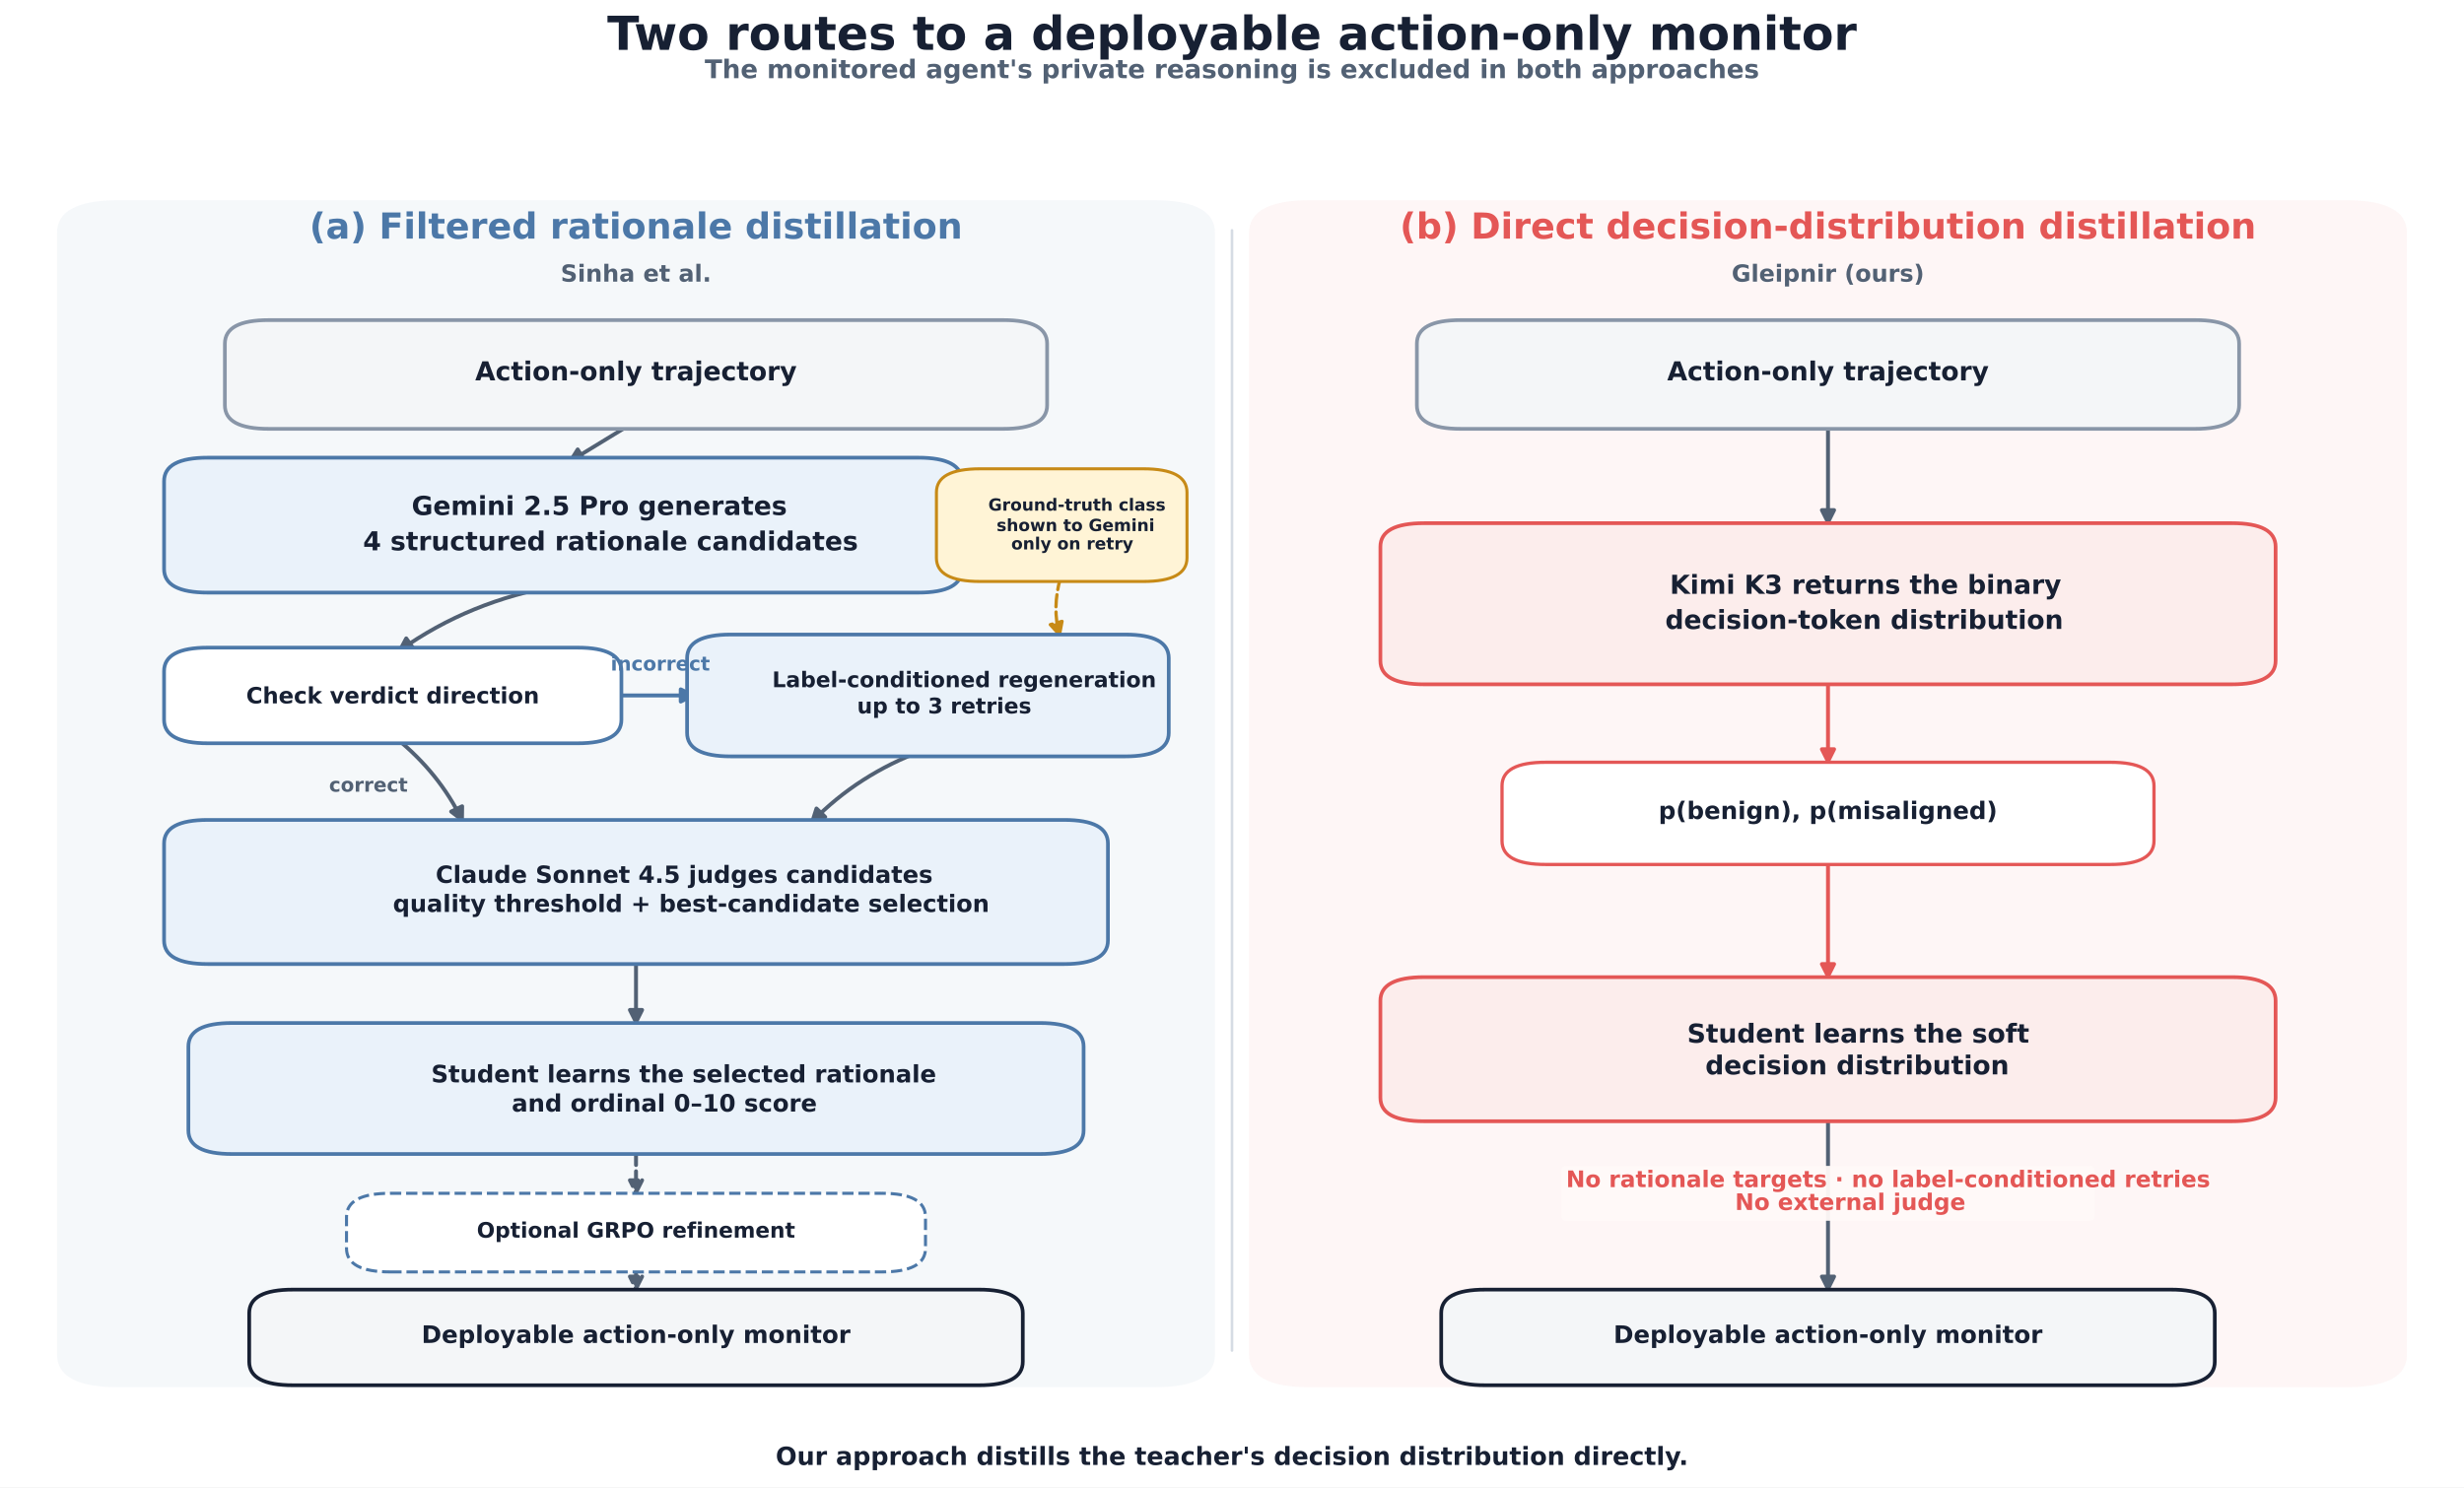
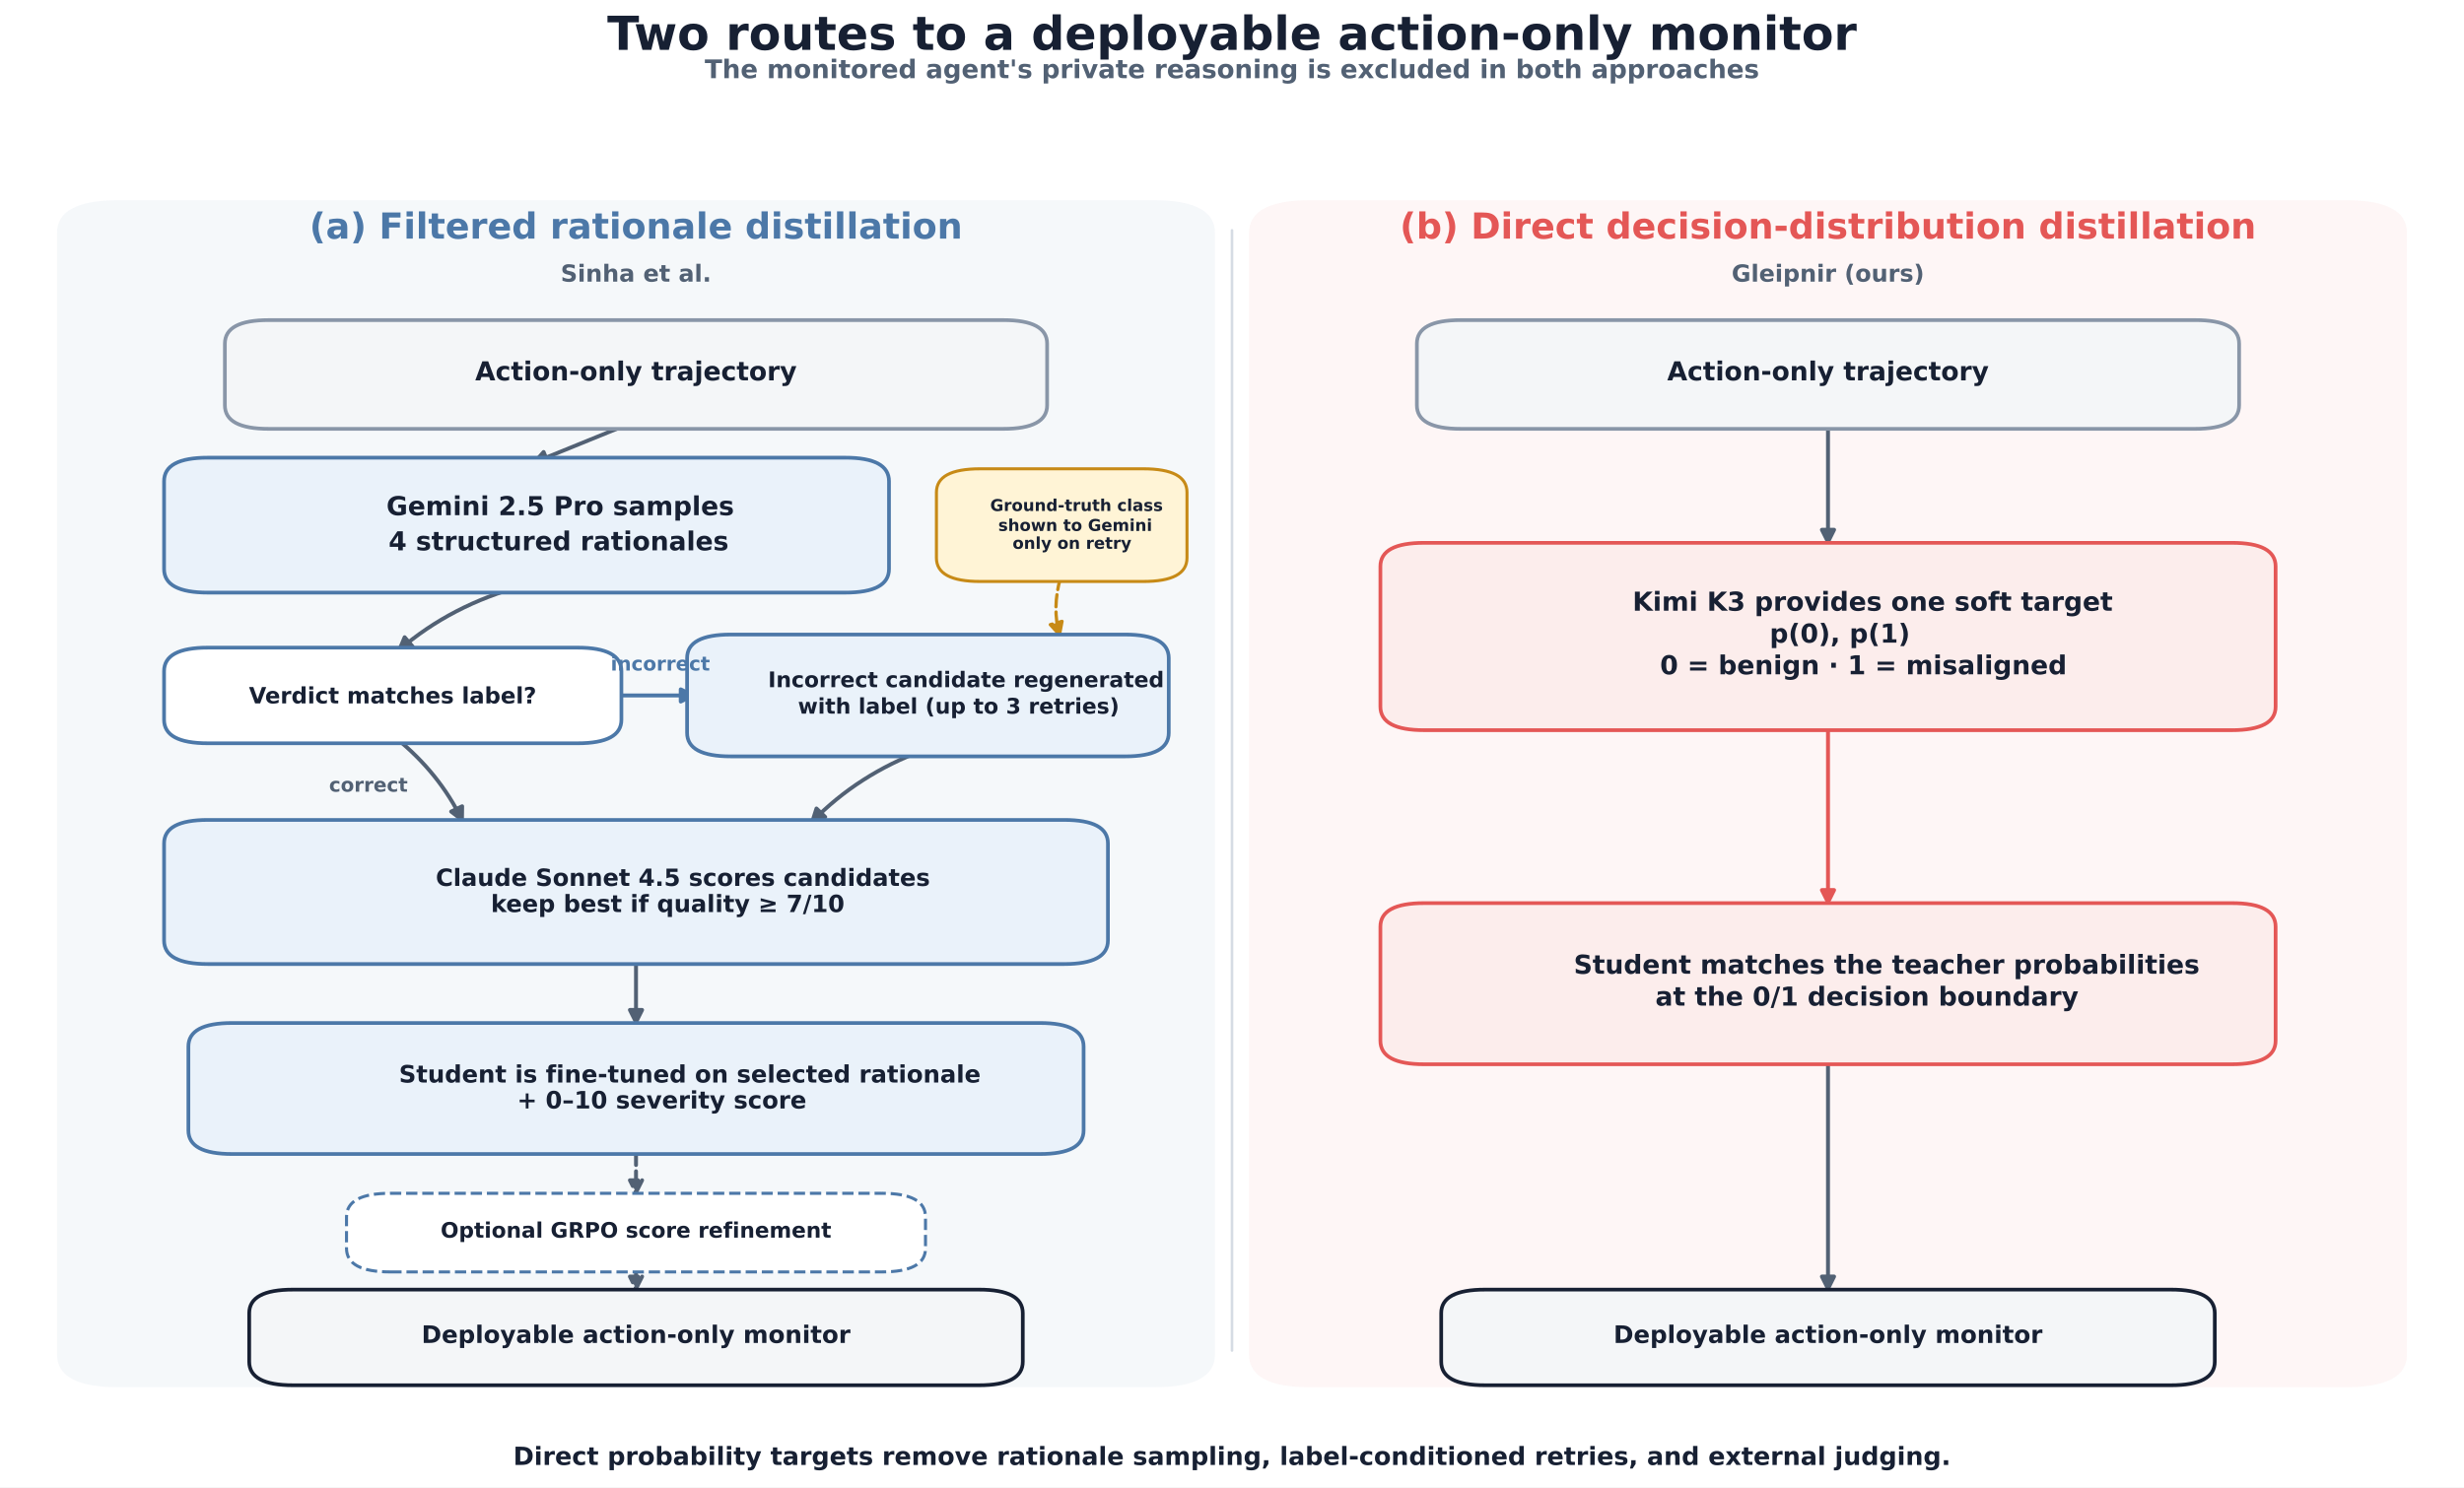
<svg xmlns="http://www.w3.org/2000/svg" width="1131.84pt" height="683.352pt" viewBox="0 0 1131.84 683.352" version="1.1">
  <defs>
    <style type="text/css">*{stroke-linejoin: round; stroke-linecap: butt}</style>
  </defs>
  <g id="figure_1">
    <g id="patch_1">
      <path d="M 0 683.352 L 1131.84 683.352 L 1131.84 0 L 0 0 z " style="fill: #ffffff" />
    </g>
    <g id="axes_1">
      <g id="patch_2">
        <path d="M 54.132 637.328 L 530.162 637.328 Q 558.098 637.328 558.098 622.28 L 558.098 107.037 Q 558.098 91.989 530.162 91.989 L 54.132 91.989 Q 26.196 91.989 26.196 107.037 L 26.196 622.28 Q 26.196 637.328 54.132 637.328 z " style="fill: #4c78a8; opacity: 0.055" />
      </g>
      <g id="patch_3">
        <path d="M 601.678 637.328 L 1077.708 637.328 Q 1105.644 637.328 1105.644 622.28 L 1105.644 107.037 Q 1105.644 91.989 1077.708 91.989 L 601.678 91.989 Q 573.742 91.989 573.742 107.037 L 573.742 622.28 Q 573.742 637.328 601.678 637.328 z " style="fill: #e45756; opacity: 0.055" />
      </g>
      <g id="line2d_1">
-         <path d="M 565.92 620.474 L 565.92 105.833 " clip-path="url(#pca0c146e26)" style="fill: none; stroke: #d6dce4; stroke-width: 1.2; stroke-linecap: round" />
+         <path d="M 565.92 620.474 L 565.92 105.833 " clip-path="url(#p2760e4dd78)" style="fill: none; stroke: #d6dce4; stroke-width: 1.2; stroke-linecap: round" />
      </g>
      <g id="patch_4">
-         <path d="M 290.441 194.454 Q 275.385 203.645 262.047 211.788 " style="fill: none; stroke: #526174; stroke-width: 1.8; stroke-linecap: round" />
-         <path d="M 268.285 211.26 L 262.047 211.788 L 265.367 206.48 z " style="fill: #526174; stroke: #526174; stroke-width: 1.8; stroke-linecap: round" />
+         <path d="M 290.297 194.165 Q 267.006 203.644 245.58 212.364 " style="fill: none; stroke: #526174; stroke-width: 1.8; stroke-linecap: round" />
+         <path d="M 251.822 212.847 L 245.58 212.364 L 249.711 207.66 z " style="fill: #526174; stroke: #526174; stroke-width: 1.8; stroke-linecap: round" />
      </g>
      <g id="patch_5">
-         <path d="M 256.651 268.978 Q 215.789 275.939 183.665 298.819 " style="fill: none; stroke: #526174; stroke-width: 1.8; stroke-linecap: round" />
-         <path d="M 189.851 297.851 L 183.665 298.819 L 186.602 293.29 z " style="fill: #526174; stroke: #526174; stroke-width: 1.8; stroke-linecap: round" />
+         <path d="M 239.928 269.161 Q 207.446 277.93 183.442 298.531 " style="fill: none; stroke: #526174; stroke-width: 1.8; stroke-linecap: round" />
+         <path d="M 189.515 297.009 L 183.442 298.531 L 185.868 292.759 z " style="fill: #526174; stroke: #526174; stroke-width: 1.8; stroke-linecap: round" />
      </g>
      <g id="patch_6">
        <path d="M 280.736 319.514 Q 300.526 319.514 318.303 319.514 " style="fill: none; stroke: #4c78a8; stroke-width: 1.8; stroke-linecap: round" />
        <path d="M 312.703 316.714 L 318.303 319.514 L 312.703 322.314 z " style="fill: #4c78a8; stroke: #4c78a8; stroke-width: 1.8; stroke-linecap: round" />
      </g>
      <g id="patch_7">
        <path d="M 487.123 265.453 Q 483.219 279.336 486.669 291.605 " style="fill: none; stroke-dasharray: 5.55,2.4; stroke-dashoffset: 0; stroke: #c78a16; stroke-width: 1.5; stroke-linecap: round" />
        <path d="M 487.849 285.457 L 486.669 291.605 L 482.458 286.972 z " style="fill: #c78a16; stroke-dasharray: 5.55,2.4; stroke-dashoffset: 0; stroke: #c78a16; stroke-width: 1.5; stroke-linecap: round" />
      </g>
      <g id="patch_8">
        <path d="M 181.967 339.124 Q 201.903 355.348 212.197 376.686 " style="fill: none; stroke: #526174; stroke-width: 1.8; stroke-linecap: round" />
        <path d="M 212.286 370.425 L 212.197 376.686 L 207.242 372.858 z " style="fill: #526174; stroke: #526174; stroke-width: 1.8; stroke-linecap: round" />
      </g>
      <g id="patch_9">
        <path d="M 424.358 344.576 Q 394.181 355.776 373.154 377.421 " style="fill: none; stroke: #526174; stroke-width: 1.8; stroke-linecap: round" />
        <path d="M 379.065 375.355 L 373.154 377.421 L 375.048 371.453 z " style="fill: #526174; stroke: #526174; stroke-width: 1.8; stroke-linecap: round" />
      </g>
      <g id="patch_10">
        <path d="M 292.147 441.294 Q 292.147 456.45 292.147 469.594 " style="fill: none; stroke: #526174; stroke-width: 1.8; stroke-linecap: round" />
        <path d="M 294.947 463.994 L 292.147 469.594 L 289.347 463.994 z " style="fill: #526174; stroke: #526174; stroke-width: 1.8; stroke-linecap: round" />
      </g>
      <g id="patch_11">
        <path d="M 292.147 528.578 Q 292.147 539.218 292.147 547.845 " style="fill: none; stroke-dasharray: 6.66,2.88; stroke-dashoffset: 0; stroke: #526174; stroke-width: 1.8; stroke-linecap: round" />
        <path d="M 294.947 542.245 L 292.147 547.845 L 289.347 542.245 z " style="fill: #526174; stroke-dasharray: 6.66,2.88; stroke-dashoffset: 0; stroke: #526174; stroke-width: 1.8; stroke-linecap: round" />
      </g>
      <g id="patch_12">
        <path d="M 292.147 582.745 Q 292.147 588.422 292.147 592.086 " style="fill: none; stroke-dasharray: 6.66,2.88; stroke-dashoffset: 0; stroke: #526174; stroke-width: 1.8; stroke-linecap: round" />
        <path d="M 294.947 586.486 L 292.147 592.086 L 289.347 586.486 z " style="fill: #526174; stroke-dasharray: 6.66,2.88; stroke-dashoffset: 0; stroke: #526174; stroke-width: 1.8; stroke-linecap: round" />
      </g>
      <g id="patch_13">
-         <path d="M 839.693 195.415 Q 839.693 218.694 839.693 239.96 " style="fill: none; stroke: #526174; stroke-width: 1.8; stroke-linecap: round" />
-         <path d="M 842.493 234.36 L 839.693 239.96 L 836.893 234.36 z " style="fill: #526174; stroke: #526174; stroke-width: 1.8; stroke-linecap: round" />
+         <path d="M 839.693 195.409 Q 839.693 223.206 839.693 248.99 " style="fill: none; stroke: #526174; stroke-width: 1.8; stroke-linecap: round" />
+         <path d="M 842.493 243.39 L 839.693 248.99 L 836.893 243.39 z " style="fill: #526174; stroke: #526174; stroke-width: 1.8; stroke-linecap: round" />
      </g>
      <g id="patch_14">
-         <path d="M 839.693 312.786 Q 839.693 332.304 839.693 349.81 " style="fill: none; stroke: #e45756; stroke-width: 1.8; stroke-linecap: round" />
-         <path d="M 842.493 344.21 L 839.693 349.81 L 836.893 344.21 z " style="fill: #e45756; stroke: #e45756; stroke-width: 1.8; stroke-linecap: round" />
+         <path d="M 839.693 333.856 Q 839.693 375.194 839.693 414.52 " style="fill: none; stroke: #e45756; stroke-width: 1.8; stroke-linecap: round" />
+         <path d="M 842.493 408.92 L 839.693 414.52 L 836.893 408.92 z " style="fill: #e45756; stroke: #e45756; stroke-width: 1.8; stroke-linecap: round" />
      </g>
      <g id="patch_15">
-         <path d="M 839.693 395.549 Q 839.693 423.044 839.693 448.526 " style="fill: none; stroke: #e45756; stroke-width: 1.8; stroke-linecap: round" />
-         <path d="M 842.493 442.926 L 839.693 448.526 L 836.893 442.926 z " style="fill: #e45756; stroke: #e45756; stroke-width: 1.8; stroke-linecap: round" />
-       </g>
-       <g id="patch_16">
-         <path d="M 839.693 513.527 Q 839.693 553.813 839.693 592.086 " style="fill: none; stroke: #526174; stroke-width: 1.8; stroke-linecap: round" />
-         <path d="M 842.493 586.486 L 839.693 592.086 L 836.893 586.486 z " style="fill: #526174; stroke: #526174; stroke-width: 1.8; stroke-linecap: round" />
+         <path d="M 839.693 487.341 Q 839.693 540.718 839.693 592.083 " style="fill: none; stroke: #526174; stroke-width: 1.8; stroke-linecap: round" />
+         <path d="M 842.493 586.483 L 839.693 592.083 L 836.893 586.483 z " style="fill: #526174; stroke: #526174; stroke-width: 1.8; stroke-linecap: round" />
      </g>
      <g id="text_1">
        <text style="font-weight: 700; font-size: 16.5px; font-family: 'Cantarell', 'DejaVu Sans', sans-serif; text-anchor: middle; fill: #4c78a8" x="292.147" y="109.628" transform="rotate(-0 292.1472 109.6278)">(a)  Filtered rationale distillation</text>
      </g>
      <g id="text_2">
        <text style="font-weight: 700; font-size: 10.8px; font-family: 'Cantarell', 'DejaVu Sans', sans-serif; text-anchor: middle; fill: #526174" x="292.147" y="129.384" transform="rotate(-0 292.1472 129.384)">Sinha et al.</text>
      </g>
      <g id="text_3">
        <text style="font-weight: 700; font-size: 16.5px; font-family: 'Cantarell', 'DejaVu Sans', sans-serif; text-anchor: middle; fill: #e45756" x="839.693" y="109.628" transform="rotate(-0 839.6928 109.6278)">(b)  Direct decision-distribution distillation</text>
      </g>
      <g id="text_4">
        <text style="font-weight: 700; font-size: 10.8px; font-family: 'Cantarell', 'DejaVu Sans', sans-serif; text-anchor: middle; fill: #526174" x="839.693" y="129.384" transform="rotate(-0 839.6928 129.384)">Gleipnir (ours)</text>
      </g>
-       <g id="patch_17">
+       <g id="patch_16">
        <path d="M 123.414 197.024 L 460.881 197.024 Q 480.995 197.024 480.995 186.189 L 480.995 157.899 Q 480.995 147.064 460.881 147.064 L 123.414 147.064 Q 103.3 147.064 103.3 157.899 L 103.3 186.189 Q 103.3 197.024 123.414 197.024 z " style="fill: #f4f6f8; stroke: #8996a8; stroke-width: 1.7; stroke-linejoin: miter" />
      </g>
+       <g id="patch_17">
+         <path d="M 95.478 272.264 L 388.247 272.264 Q 408.361 272.264 408.361 261.429 L 408.361 221.1 Q 408.361 210.266 388.247 210.266 L 95.478 210.266 Q 75.364 210.266 75.364 221.1 L 75.364 261.429 Q 75.364 272.264 95.478 272.264 z " style="fill: #eaf2fa; stroke: #4c78a8; stroke-width: 1.7; stroke-linejoin: miter" />
+       </g>
      <g id="patch_18">
-         <path d="M 95.478 272.264 L 421.77 272.264 Q 441.884 272.264 441.884 261.429 L 441.884 221.1 Q 441.884 210.266 421.77 210.266 L 95.478 210.266 Q 75.364 210.266 75.364 221.1 L 75.364 261.429 Q 75.364 272.264 95.478 272.264 z " style="fill: #eaf2fa; stroke: #4c78a8; stroke-width: 1.7; stroke-linejoin: miter" />
+         <path d="M 95.478 341.484 L 265.329 341.484 Q 285.443 341.484 285.443 330.65 L 285.443 308.379 Q 285.443 297.544 265.329 297.544 L 95.478 297.544 Q 75.364 297.544 75.364 308.379 L 75.364 330.65 Q 75.364 341.484 95.478 341.484 z " style="fill: #ffffff; stroke: #4c78a8; stroke-width: 1.7; stroke-linejoin: miter" />
      </g>
      <g id="patch_19">
-         <path d="M 95.478 341.484 L 265.329 341.484 Q 285.443 341.484 285.443 330.65 L 285.443 308.379 Q 285.443 297.544 265.329 297.544 L 95.478 297.544 Q 75.364 297.544 75.364 308.379 L 75.364 330.65 Q 75.364 341.484 95.478 341.484 z " style="fill: #ffffff; stroke: #4c78a8; stroke-width: 1.7; stroke-linejoin: miter" />
+         <path d="M 335.727 347.504 L 516.753 347.504 Q 536.867 347.504 536.867 336.669 L 536.867 302.36 Q 536.867 291.525 516.753 291.525 L 335.727 291.525 Q 315.613 291.525 315.613 302.36 L 315.613 336.669 Q 315.613 347.504 335.727 347.504 z " style="fill: #eaf2fa; stroke: #4c78a8; stroke-width: 1.7; stroke-linejoin: miter" />
      </g>
      <g id="patch_20">
-         <path d="M 335.727 347.504 L 516.753 347.504 Q 536.867 347.504 536.867 336.669 L 536.867 302.36 Q 536.867 291.525 516.753 291.525 L 335.727 291.525 Q 315.613 291.525 315.613 302.36 L 315.613 336.669 Q 315.613 347.504 335.727 347.504 z " style="fill: #eaf2fa; stroke: #4c78a8; stroke-width: 1.7; stroke-linejoin: miter" />
+         <path d="M 450.265 267.147 L 525.133 267.147 Q 545.247 267.147 545.247 256.313 L 545.247 226.217 Q 545.247 215.382 525.133 215.382 L 450.265 215.382 Q 430.151 215.382 430.151 226.217 L 430.151 256.313 Q 430.151 267.147 450.265 267.147 z " style="fill: #fff4d6; stroke: #c78a16; stroke-width: 1.4; stroke-linejoin: miter" />
      </g>
      <g id="patch_21">
-         <path d="M 450.265 267.147 L 525.133 267.147 Q 545.247 267.147 545.247 256.313 L 545.247 226.217 Q 545.247 215.382 525.133 215.382 L 450.265 215.382 Q 430.151 215.382 430.151 226.217 L 430.151 256.313 Q 430.151 267.147 450.265 267.147 z " style="fill: #fff4d6; stroke: #c78a16; stroke-width: 1.4; stroke-linejoin: miter" />
+         <path d="M 95.478 442.908 L 488.817 442.908 Q 508.931 442.908 508.931 432.073 L 508.931 387.531 Q 508.931 376.697 488.817 376.697 L 95.478 376.697 Q 75.364 376.697 75.364 387.531 L 75.364 432.073 Q 75.364 442.908 95.478 442.908 z " style="fill: #eaf2fa; stroke: #4c78a8; stroke-width: 1.7; stroke-linejoin: miter" />
      </g>
      <g id="patch_22">
-         <path d="M 95.478 442.908 L 488.817 442.908 Q 508.931 442.908 508.931 432.073 L 508.931 387.531 Q 508.931 376.697 488.817 376.697 L 95.478 376.697 Q 75.364 376.697 75.364 387.531 L 75.364 432.073 Q 75.364 442.908 95.478 442.908 z " style="fill: #eaf2fa; stroke: #4c78a8; stroke-width: 1.7; stroke-linejoin: miter" />
+         <path d="M 106.652 530.186 L 477.642 530.186 Q 497.756 530.186 497.756 519.352 L 497.756 480.829 Q 497.756 469.994 477.642 469.994 L 106.652 469.994 Q 86.538 469.994 86.538 480.829 L 86.538 519.352 Q 86.538 530.186 106.652 530.186 z " style="fill: #eaf2fa; stroke: #4c78a8; stroke-width: 1.7; stroke-linejoin: miter" />
      </g>
      <g id="patch_23">
-         <path d="M 106.652 530.186 L 477.642 530.186 Q 497.756 530.186 497.756 519.352 L 497.756 480.829 Q 497.756 469.994 477.642 469.994 L 106.652 469.994 Q 86.538 469.994 86.538 480.829 L 86.538 519.352 Q 86.538 530.186 106.652 530.186 z " style="fill: #eaf2fa; stroke: #4c78a8; stroke-width: 1.7; stroke-linejoin: miter" />
+         <path d="M 179.286 584.359 L 405.009 584.359 Q 425.123 584.359 425.123 573.525 L 425.123 559.079 Q 425.123 548.244 405.009 548.244 L 179.286 548.244 Q 159.172 548.244 159.172 559.079 L 159.172 573.525 Q 159.172 584.359 179.286 584.359 z " style="fill: #ffffff; stroke-dasharray: 5.18,2.24; stroke-dashoffset: 0; stroke: #4c78a8; stroke-width: 1.4; stroke-linejoin: miter" />
      </g>
      <g id="patch_24">
-         <path d="M 179.286 584.359 L 405.009 584.359 Q 425.123 584.359 425.123 573.525 L 425.123 559.079 Q 425.123 548.244 405.009 548.244 L 179.286 548.244 Q 159.172 548.244 159.172 559.079 L 159.172 573.525 Q 159.172 584.359 179.286 584.359 z " style="fill: #ffffff; stroke-dasharray: 5.18,2.24; stroke-dashoffset: 0; stroke: #4c78a8; stroke-width: 1.4; stroke-linejoin: miter" />
-       </g>
-       <g id="patch_25">
        <path d="M 134.588 636.425 L 449.706 636.425 Q 469.82 636.425 469.82 625.591 L 469.82 603.32 Q 469.82 592.485 449.706 592.485 L 134.588 592.485 Q 114.474 592.485 114.474 603.32 L 114.474 625.591 Q 114.474 636.425 134.588 636.425 z " style="fill: #f4f6f8; stroke: #172033; stroke-width: 1.7; stroke-linejoin: miter" />
      </g>
      <g id="text_5">
        <text style="font-weight: 700; font-size: 9px; font-family: 'Cantarell', 'DejaVu Sans', sans-serif; text-anchor: middle; fill: #4c78a8" x="303.322" y="308.056" transform="rotate(-0 303.3216 308.0556)">incorrect</text>
      </g>
      <g id="text_6">
        <text style="font-weight: 700; font-size: 9px; font-family: 'Cantarell', 'DejaVu Sans', sans-serif; text-anchor: middle; fill: #526174" x="169.229" y="363.719" transform="rotate(-0 169.2288 363.7188)">correct</text>
      </g>
-       <g id="patch_26">
+       <g id="patch_25">
        <path d="M 670.959 197.024 L 1008.426 197.024 Q 1028.54 197.024 1028.54 186.189 L 1028.54 157.899 Q 1028.54 147.064 1008.426 147.064 L 670.959 147.064 Q 650.845 147.064 650.845 157.899 L 650.845 186.189 Q 650.845 197.024 670.959 197.024 z " style="fill: #f4f6f8; stroke: #8996a8; stroke-width: 1.7; stroke-linejoin: miter" />
      </g>
+       <g id="patch_26">
+         <path d="M 654.198 335.465 L 1025.188 335.465 Q 1045.302 335.465 1045.302 324.631 L 1045.302 260.225 Q 1045.302 249.391 1025.188 249.391 L 654.198 249.391 Q 634.084 249.391 634.084 260.225 L 634.084 324.631 Q 634.084 335.465 654.198 335.465 z " style="fill: #fcedec; stroke: #e45756; stroke-width: 1.7; stroke-linejoin: miter" />
+       </g>
      <g id="patch_27">
-         <path d="M 654.198 314.398 L 1025.188 314.398 Q 1045.302 314.398 1045.302 303.564 L 1045.302 251.196 Q 1045.302 240.362 1025.188 240.362 L 654.198 240.362 Q 634.084 240.362 634.084 251.196 L 634.084 303.564 Q 634.084 314.398 654.198 314.398 z " style="fill: #fcedec; stroke: #e45756; stroke-width: 1.7; stroke-linejoin: miter" />
+         <path d="M 654.198 488.955 L 1025.188 488.955 Q 1045.302 488.955 1045.302 478.12 L 1045.302 425.753 Q 1045.302 414.919 1025.188 414.919 L 654.198 414.919 Q 634.084 414.919 634.084 425.753 L 634.084 478.12 Q 634.084 488.955 654.198 488.955 z " style="fill: #fcedec; stroke: #e45756; stroke-width: 1.7; stroke-linejoin: miter" />
      </g>
      <g id="patch_28">
-         <path d="M 710.07 397.162 L 969.316 397.162 Q 989.43 397.162 989.43 386.328 L 989.43 361.047 Q 989.43 350.212 969.316 350.212 L 710.07 350.212 Q 689.956 350.212 689.956 361.047 L 689.956 386.328 Q 689.956 397.162 710.07 397.162 z " style="fill: #ffffff; stroke: #e45756; stroke-width: 1.5; stroke-linejoin: miter" />
-       </g>
-       <g id="patch_29">
-         <path d="M 654.198 515.138 L 1025.188 515.138 Q 1045.302 515.138 1045.302 504.304 L 1045.302 459.762 Q 1045.302 448.927 1025.188 448.927 L 654.198 448.927 Q 634.084 448.927 634.084 459.762 L 634.084 504.304 Q 634.084 515.138 654.198 515.138 z " style="fill: #fcedec; stroke: #e45756; stroke-width: 1.7; stroke-linejoin: miter" />
-       </g>
-       <g id="patch_30">
        <path d="M 682.134 636.425 L 997.252 636.425 Q 1017.366 636.425 1017.366 625.591 L 1017.366 603.32 Q 1017.366 592.485 997.252 592.485 L 682.134 592.485 Q 662.02 592.485 662.02 603.32 L 662.02 625.591 Q 662.02 636.425 682.134 636.425 z " style="fill: #f4f6f8; stroke: #172033; stroke-width: 1.7; stroke-linejoin: miter" />
      </g>
      <g id="text_7">
-         <g id="patch_31">
-           <path d="M 719.366 560.844 L 960.02 560.844 Q 962.12 560.844 962.12 558.744 L 962.12 537.744 Q 962.12 535.644 960.02 535.644 L 719.366 535.644 Q 717.266 535.644 717.266 537.744 L 717.266 558.744 Q 717.266 560.844 719.366 560.844 z " style="fill: #fff9f8; opacity: 0.95" />
-         </g>
-         <text style="font-weight: 700; font-size: 10.5px; font-family: 'Cantarell', 'DejaVu Sans', sans-serif; fill: #e45756" transform="translate(719.3661 545.409)">No rationale targets · no label-conditioned retries</text>
-         <text style="font-weight: 700; font-size: 10.5px; font-family: 'Cantarell', 'DejaVu Sans', sans-serif; fill: #e45756" transform="translate(796.9635 555.909)">No external judge</text>
+         <text style="font-weight: 700; font-size: 12px; font-family: 'Cantarell', 'DejaVu Sans', sans-serif; text-anchor: middle; fill: #172033" x="292.147" y="174.767" transform="rotate(-0 292.1472 174.7674)">Action-only trajectory</text>
      </g>
      <g id="text_8">
-         <text style="font-weight: 700; font-size: 12px; font-family: 'Cantarell', 'DejaVu Sans', sans-serif; text-anchor: middle; fill: #172033" x="292.147" y="174.767" transform="rotate(-0 292.1472 174.7674)">Action-only trajectory</text>
+         <text style="font-weight: 700; font-size: 12px; font-family: 'Cantarell', 'DejaVu Sans', sans-serif; fill: #172033" transform="translate(177.4899 236.6982)">Gemini 2.5 Pro samples</text>
+         <text style="font-weight: 700; font-size: 12px; font-family: 'Cantarell', 'DejaVu Sans', sans-serif; fill: #172033" transform="translate(178.4912 252.8326)">4 structured rationales</text>
      </g>
      <g id="text_9">
-         <text style="font-weight: 700; font-size: 12px; font-family: 'Cantarell', 'DejaVu Sans', sans-serif; fill: #172033" transform="translate(189.0849 236.596)">Gemini 2.5 Pro generates</text>
-         <text style="font-weight: 700; font-size: 12px; font-family: 'Cantarell', 'DejaVu Sans', sans-serif; fill: #172033" transform="translate(166.7518 252.8326)">4 structured rationale candidates</text>
+         <text style="font-weight: 700; font-size: 10.3px; font-family: 'Cantarell', 'DejaVu Sans', sans-serif; text-anchor: middle; fill: #172033" x="180.403" y="323.16" transform="rotate(-0 180.4032 323.1604)">Verdict matches label?</text>
      </g>
      <g id="text_10">
-         <text style="font-weight: 700; font-size: 10.3px; font-family: 'Cantarell', 'DejaVu Sans', sans-serif; text-anchor: middle; fill: #172033" x="180.403" y="323.16" transform="rotate(-0 180.4032 323.1604)">Check verdict direction</text>
+         <text style="font-weight: 700; font-size: 9.9px; font-family: 'Cantarell', 'DejaVu Sans', sans-serif; fill: #172033" transform="translate(352.8021 315.7222)">Incorrect candidate regenerated</text>
+         <text style="font-weight: 700; font-size: 9.9px; font-family: 'Cantarell', 'DejaVu Sans', sans-serif; fill: #172033" transform="translate(366.5244 327.8845)">with label (up to 3 retries)</text>
      </g>
      <g id="text_11">
-         <text style="font-weight: 700; font-size: 9.9px; font-family: 'Cantarell', 'DejaVu Sans', sans-serif; fill: #172033" transform="translate(354.6978 315.7222)">Label-conditioned regeneration</text>
-         <text style="font-weight: 700; font-size: 9.9px; font-family: 'Cantarell', 'DejaVu Sans', sans-serif; fill: #172033" transform="translate(393.6852 327.7654)">up to 3 retries</text>
+         <text style="font-weight: 700; font-size: 7.5px; font-family: 'Cantarell', 'DejaVu Sans', sans-serif; fill: #172033" transform="translate(454.8498 234.7697)">Ground-truth class</text>
+         <text style="font-weight: 700; font-size: 7.5px; font-family: 'Cantarell', 'DejaVu Sans', sans-serif; fill: #172033" transform="translate(458.5441 243.9197)">shown to Gemini</text>
+         <text style="font-weight: 700; font-size: 7.5px; font-family: 'Cantarell', 'DejaVu Sans', sans-serif; fill: #172033" transform="translate(465.1254 252.1357)">only on retry</text>
      </g>
      <g id="text_12">
-         <text style="font-weight: 700; font-size: 7.7px; font-family: 'Cantarell', 'DejaVu Sans', sans-serif; fill: #172033" transform="translate(453.9738 234.5965)">Ground-truth class</text>
-         <text style="font-weight: 700; font-size: 7.7px; font-family: 'Cantarell', 'DejaVu Sans', sans-serif; fill: #172033" transform="translate(457.7667 243.9905)">shown to Gemini</text>
-         <text style="font-weight: 700; font-size: 7.7px; font-family: 'Cantarell', 'DejaVu Sans', sans-serif; fill: #172033" transform="translate(464.5234 252.4256)">only on retry</text>
+         <text style="font-weight: 700; font-size: 10.9px; font-family: 'Cantarell', 'DejaVu Sans', sans-serif; fill: #172033" transform="translate(200.1614 407.0118)">Claude Sonnet 4.5 scores candidates</text>
+         <text style="font-weight: 700; font-size: 10.9px; font-family: 'Cantarell', 'DejaVu Sans', sans-serif; fill: #172033" transform="translate(225.4767 419.018)">keep best if quality ≥ 7/10</text>
      </g>
      <g id="text_13">
-         <text style="font-weight: 700; font-size: 10.9px; font-family: 'Cantarell', 'DejaVu Sans', sans-serif; fill: #172033" transform="translate(200.1163 405.6272)">Claude Sonnet 4.5 judges candidates</text>
-         <text style="font-weight: 700; font-size: 10.9px; font-family: 'Cantarell', 'DejaVu Sans', sans-serif; fill: #172033" transform="translate(180.4835 418.9524)">quality threshold + best-candidate selection</text>
+         <text style="font-weight: 700; font-size: 11px; font-family: 'Cantarell', 'DejaVu Sans', sans-serif; fill: #172033" transform="translate(183.2644 497.3404)">Student is fine-tuned on selected rationale</text>
+         <text style="font-weight: 700; font-size: 11px; font-family: 'Cantarell', 'DejaVu Sans', sans-serif; fill: #172033" transform="translate(237.5331 509.2582)">+ 0–10 severity score</text>
      </g>
      <g id="text_14">
-         <text style="font-weight: 700; font-size: 11px; font-family: 'Cantarell', 'DejaVu Sans', sans-serif; fill: #172033" transform="translate(198.0602 497.2742)">Student learns the selected rationale</text>
-         <text style="font-weight: 700; font-size: 11px; font-family: 'Cantarell', 'DejaVu Sans', sans-serif; fill: #172033" transform="translate(235.0624 510.6942)">and ordinal 0–10 score</text>
+         <text style="font-weight: 700; font-size: 9.8px; font-family: 'Cantarell', 'DejaVu Sans', sans-serif; text-anchor: middle; fill: #172033" x="292.147" y="568.609" transform="rotate(-0 292.1472 568.6092)">Optional GRPO score refinement</text>
      </g>
      <g id="text_15">
-         <text style="font-weight: 700; font-size: 9.8px; font-family: 'Cantarell', 'DejaVu Sans', sans-serif; text-anchor: middle; fill: #172033" x="292.147" y="568.609" transform="rotate(-0 292.1472 568.6092)">Optional GRPO refinement</text>
+         <text style="font-weight: 700; font-size: 11.1px; font-family: 'Cantarell', 'DejaVu Sans', sans-serif; text-anchor: middle; fill: #172033" x="292.147" y="617.002" transform="rotate(-0 292.1472 617.0021)">Deployable action-only monitor</text>
      </g>
      <g id="text_16">
-         <text style="font-weight: 700; font-size: 11.1px; font-family: 'Cantarell', 'DejaVu Sans', sans-serif; text-anchor: middle; fill: #172033" x="292.147" y="617.002" transform="rotate(-0 292.1472 617.0021)">Deployable action-only monitor</text>
+         <text style="font-weight: 700; font-size: 12px; font-family: 'Cantarell', 'DejaVu Sans', sans-serif; text-anchor: middle; fill: #172033" x="839.693" y="174.767" transform="rotate(-0 839.6928 174.7674)">Action-only trajectory</text>
      </g>
      <g id="text_17">
-         <text style="font-weight: 700; font-size: 12px; font-family: 'Cantarell', 'DejaVu Sans', sans-serif; text-anchor: middle; fill: #172033" x="839.693" y="174.767" transform="rotate(-0 839.6928 174.7674)">Action-only trajectory</text>
+         <text style="font-weight: 700; font-size: 12px; font-family: 'Cantarell', 'DejaVu Sans', sans-serif; fill: #172033" transform="translate(749.8934 280.5836)">Kimi K3 provides one soft target</text>
+         <text style="font-weight: 700; font-size: 12px; font-family: 'Cantarell', 'DejaVu Sans', sans-serif; fill: #172033" transform="translate(812.8709 295.2536)">p(0),  p(1)</text>
+         <text style="font-weight: 700; font-size: 12px; font-family: 'Cantarell', 'DejaVu Sans', sans-serif; fill: #172033" transform="translate(762.5262 309.7914)">0 = benign  ·  1 = misaligned</text>
      </g>
      <g id="text_18">
-         <text style="font-weight: 700; font-size: 12px; font-family: 'Cantarell', 'DejaVu Sans', sans-serif; fill: #172033" transform="translate(767.0112 272.8134)">Kimi K3 returns the binary</text>
-         <text style="font-weight: 700; font-size: 12px; font-family: 'Cantarell', 'DejaVu Sans', sans-serif; fill: #172033" transform="translate(764.9159 288.9478)">decision-token distribution</text>
+         <text style="font-weight: 700; font-size: 12px; font-family: 'Cantarell', 'DejaVu Sans', sans-serif; fill: #172033" transform="translate(722.8934 447.3702)">Student matches the teacher probabilities</text>
+         <text style="font-weight: 700; font-size: 12px; font-family: 'Cantarell', 'DejaVu Sans', sans-serif; fill: #172033" transform="translate(760.3906 462.0102)">at the 0/1 decision boundary</text>
      </g>
      <g id="text_19">
-         <text style="font-weight: 700; font-size: 11.1px; font-family: 'Cantarell', 'DejaVu Sans', sans-serif; text-anchor: middle; fill: #172033" x="839.693" y="376.273" transform="rotate(-0 839.6928 376.2732)">p(benign),  p(misaligned)</text>
-       </g>
-       <g id="text_20">
-         <text style="font-weight: 700; font-size: 12px; font-family: 'Cantarell', 'DejaVu Sans', sans-serif; fill: #172033" transform="translate(774.9659 479.0328)">Student learns the soft</text>
-         <text style="font-weight: 700; font-size: 12px; font-family: 'Cantarell', 'DejaVu Sans', sans-serif; fill: #172033" transform="translate(783.3359 493.6006)">decision distribution</text>
-       </g>
-       <g id="text_21">
        <text style="font-weight: 700; font-size: 11.1px; font-family: 'Cantarell', 'DejaVu Sans', sans-serif; text-anchor: middle; fill: #172033" x="839.693" y="617.002" transform="rotate(-0 839.6928 617.0021)">Deployable action-only monitor</text>
      </g>
    </g>
-     <g id="text_22">
+     <g id="text_20">
      <text style="font-weight: 700; font-size: 21.5px; font-family: 'Cantarell', 'DejaVu Sans', sans-serif; text-anchor: middle; fill: #172033" x="565.92" y="22.895" transform="rotate(-0 565.92 22.895)">Two routes to a deployable action-only monitor</text>
    </g>
-     <g id="text_23">
+     <g id="text_21">
      <text style="font-weight: 700; font-size: 11.8px; font-family: 'Cantarell', 'DejaVu Sans', sans-serif; text-anchor: middle; fill: #526174" x="565.92" y="35.906" transform="rotate(-0 565.92 35.906)">The monitored agent's private reasoning is excluded in both approaches</text>
    </g>
-     <g id="text_24">
-       <text style="font-weight: 700; font-size: 11.5px; font-family: 'Cantarell', 'DejaVu Sans', sans-serif; text-anchor: middle; fill: #172033" x="565.92" y="673.047" transform="rotate(-0 565.92 673.047)">Our approach distills the teacher's decision distribution directly.</text>
+     <g id="text_22">
+       <text style="font-weight: 700; font-size: 11.5px; font-family: 'Cantarell', 'DejaVu Sans', sans-serif; text-anchor: middle; fill: #172033" x="565.92" y="673.047" transform="rotate(-0 565.92 673.047)">Direct probability targets remove rationale sampling, label-conditioned retries, and external judging.</text>
    </g>
  </g>
  <defs>
-     <clipPath id="pca0c146e26">
+     <clipPath id="p2760e4dd78">
      <rect x="7.2" y="51.66" width="1117.44" height="601.92" />
    </clipPath>
  </defs>
</svg>
